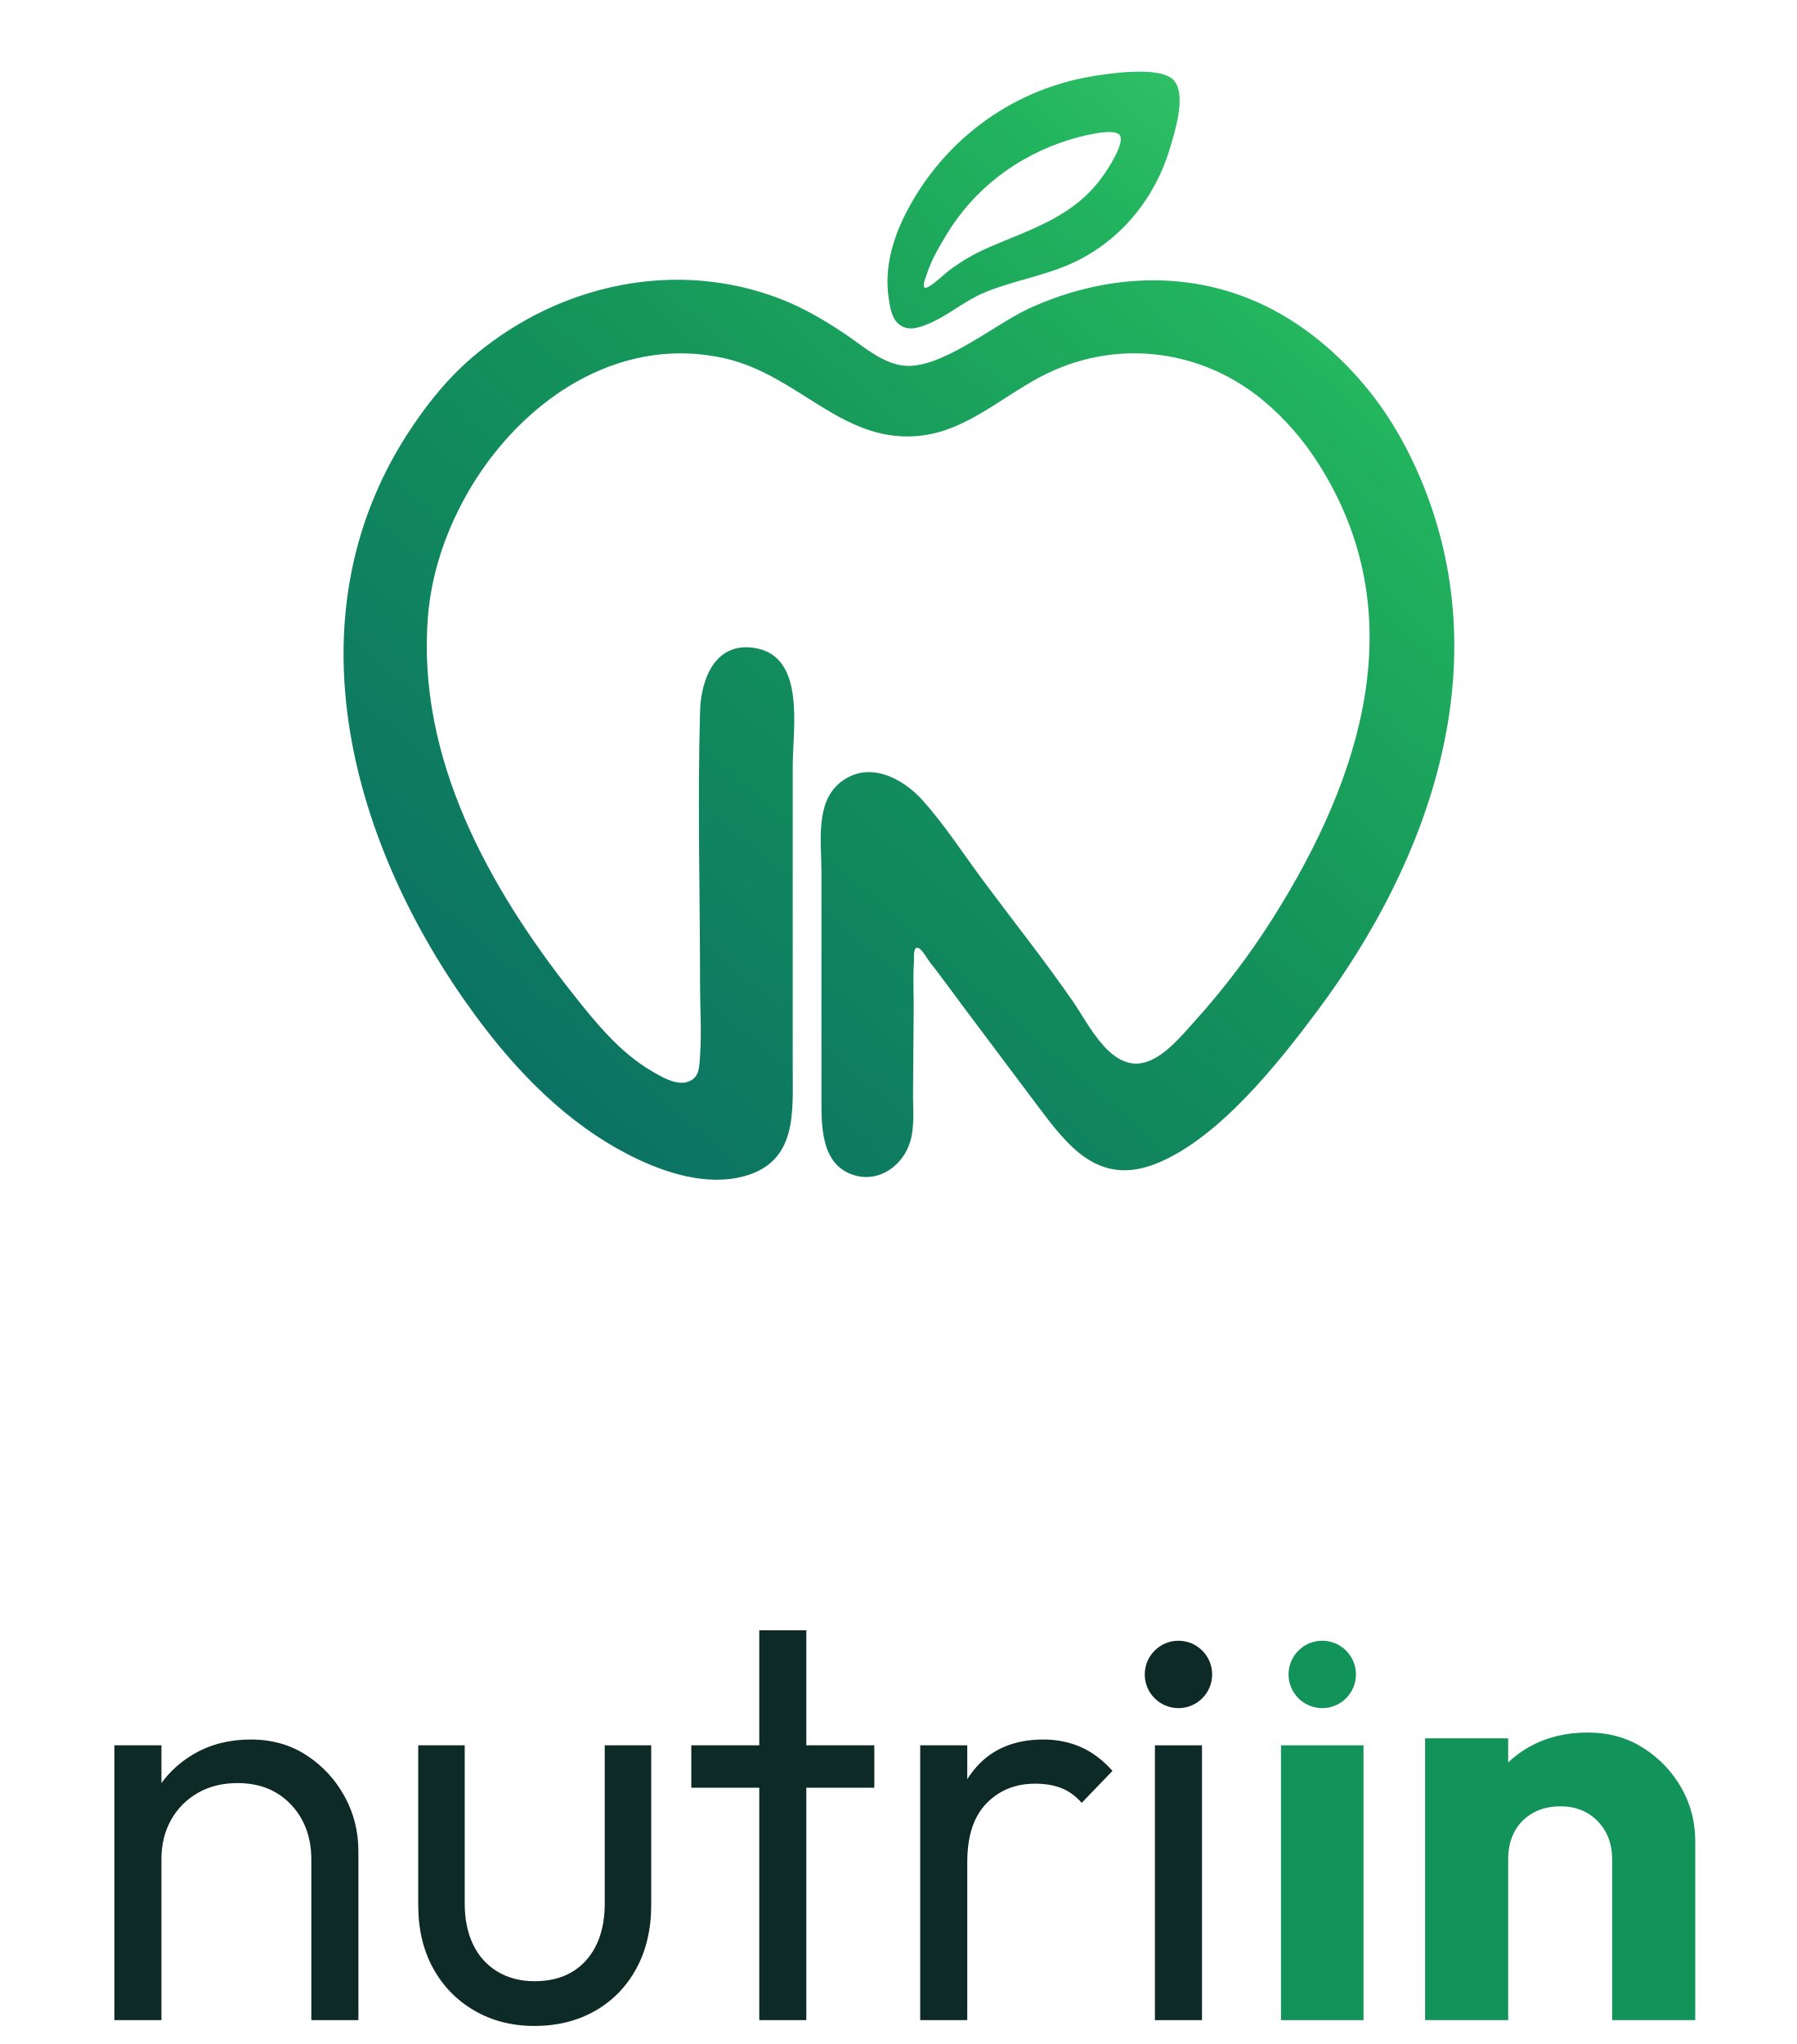
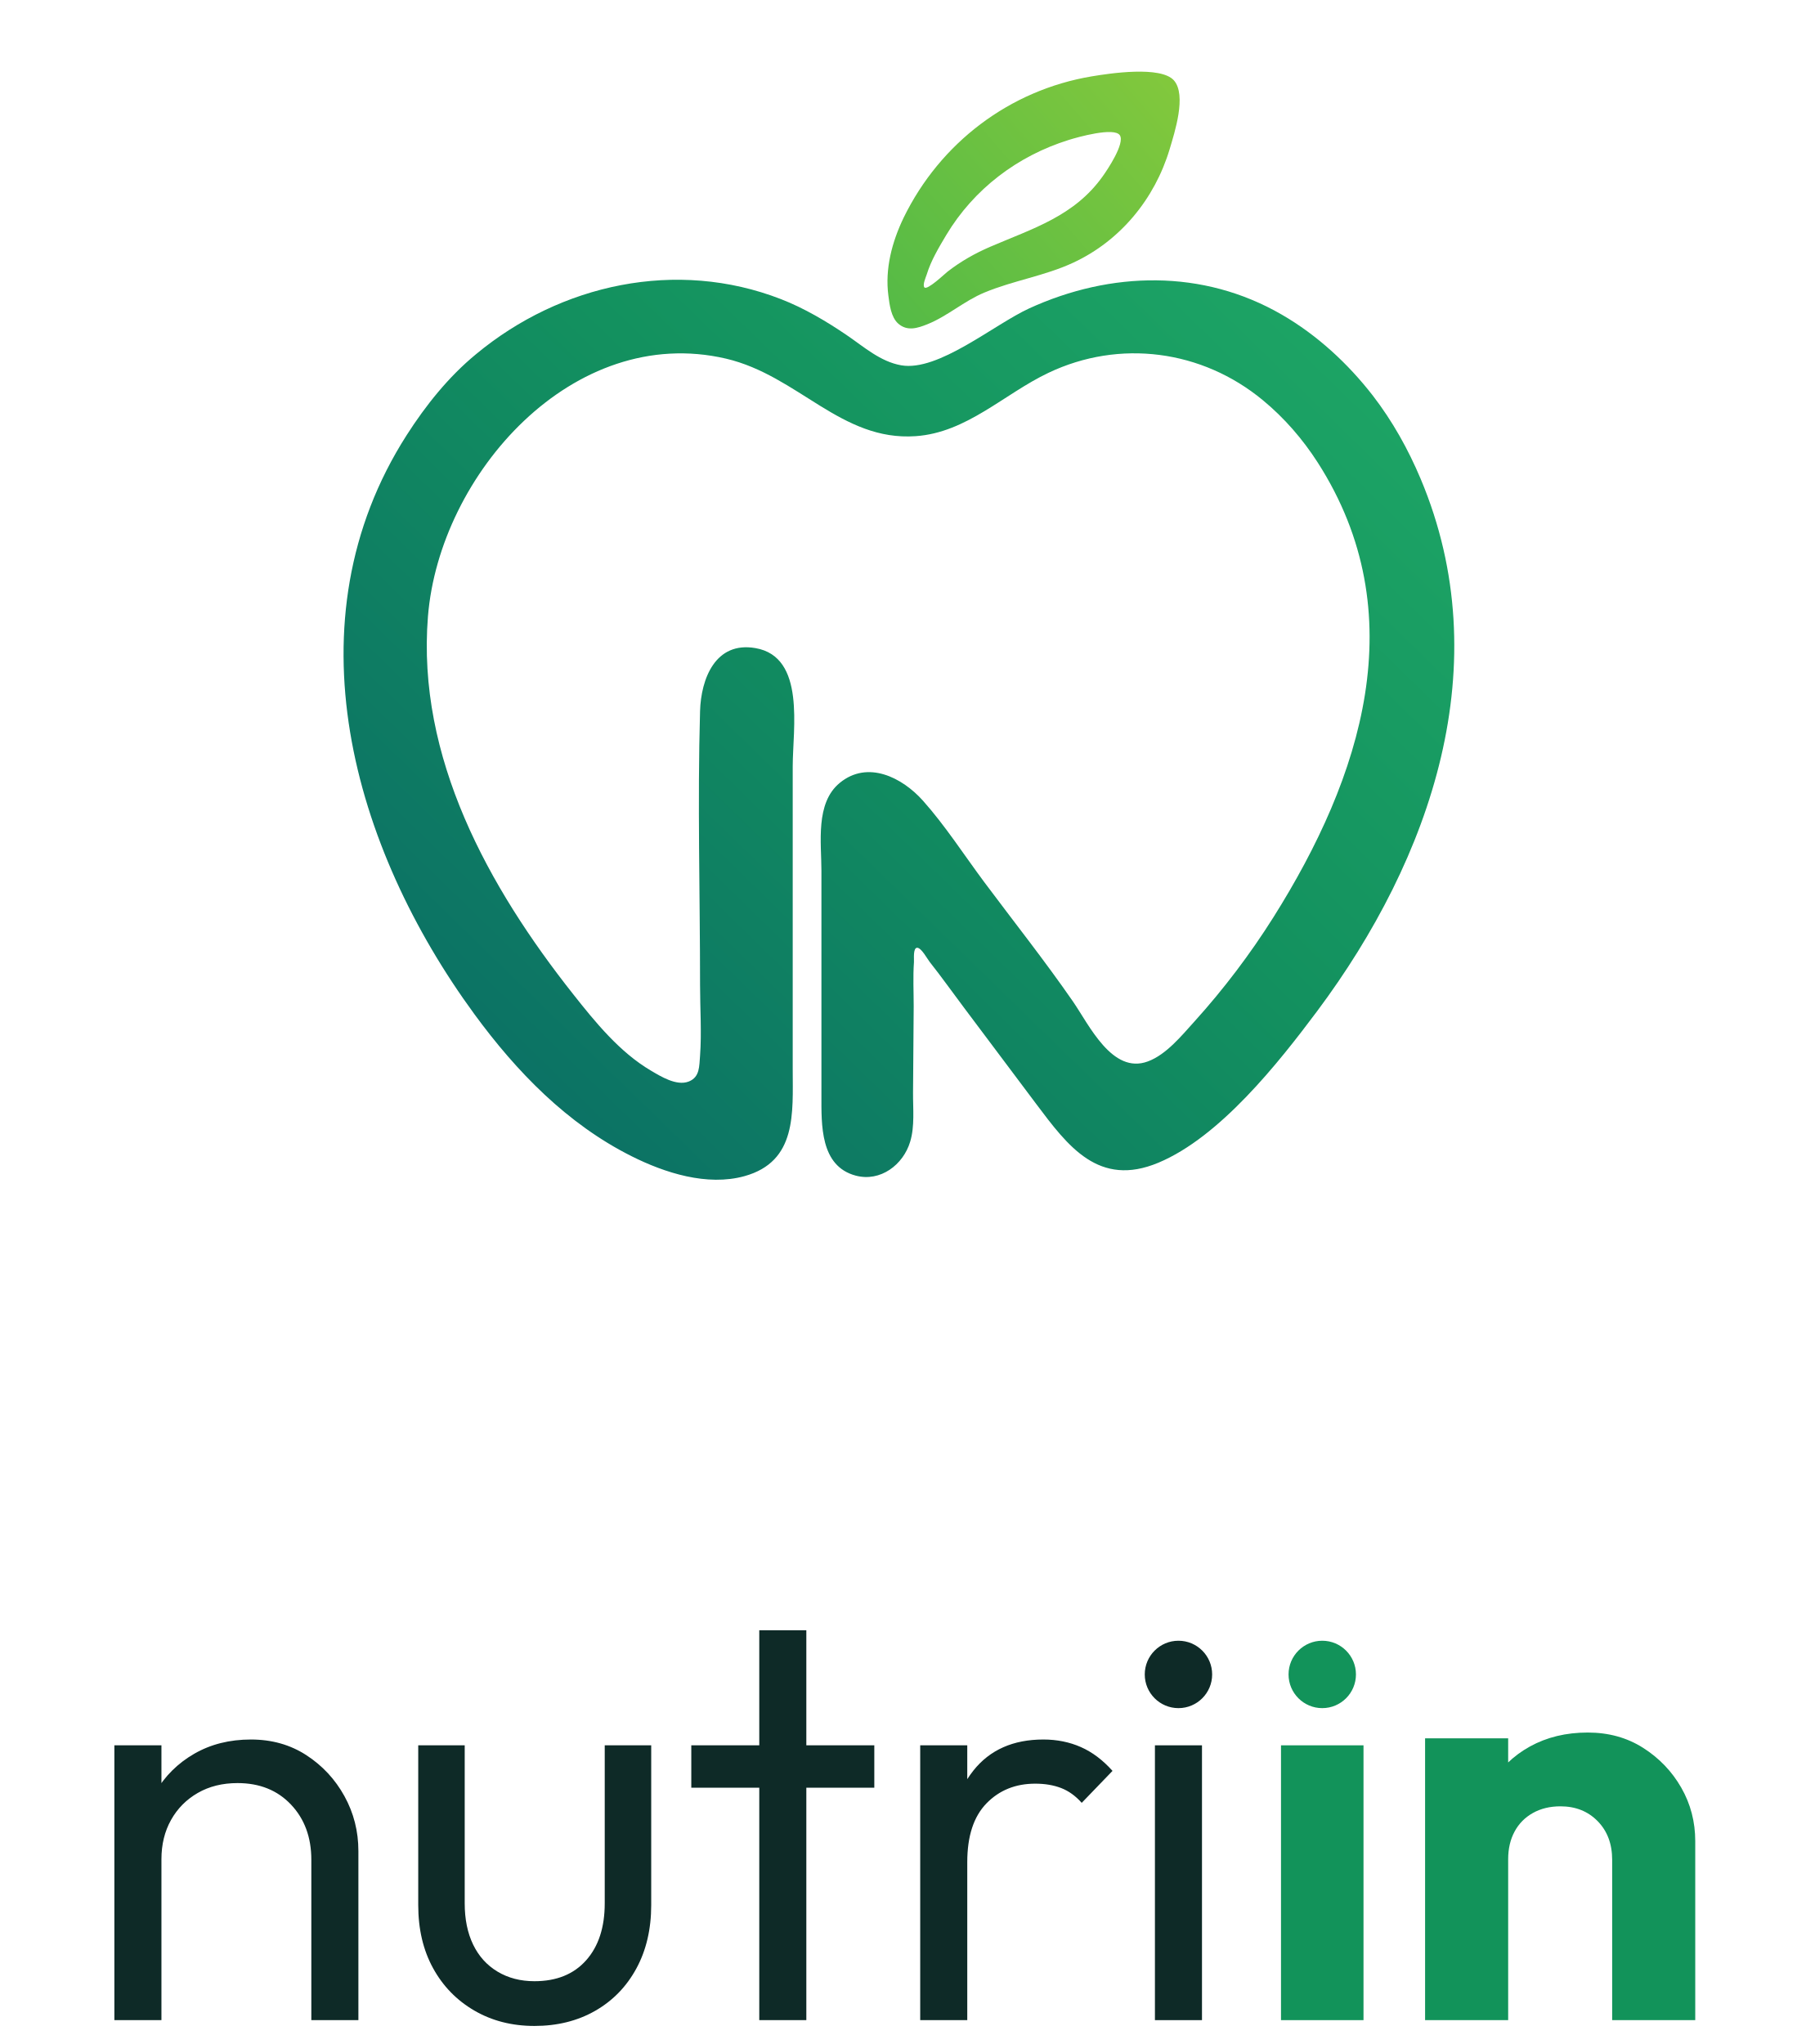
<svg xmlns="http://www.w3.org/2000/svg" viewBox="0 0 1200 1365" role="img" aria-label="Nutriin">
  <defs>
-     <linearGradient id="fs" gradientUnits="userSpaceOnUse" x1="260" y1="1040" x2="1000" y2="190">
+     <linearGradient id="fs" gradientUnits="userSpaceOnUse" x1="260" y1="1040" x2="980" y2="300">
      <stop offset="0" stop-color="#0A6B66" />
-       <stop offset=".5" stop-color="#14935A" />
-       <stop offset=".8" stop-color="#22B35E" />
-       <stop offset="1" stop-color="#3CCB6E" />
+       <stop offset=".55" stop-color="#13915F" />
+       <stop offset="1" stop-color="#1FA866" />
+     </linearGradient>
+     <linearGradient id="fl" gradientUnits="userSpaceOnUse" x1="600" y1="440" x2="900" y2="180">
+       <stop offset="0" stop-color="#4DB848" />
+       <stop offset="1" stop-color="#8CCB3A" />
    </linearGradient>
  </defs>
  <g transform="translate(62.25,-114.96) scale(0.87156)">
-     <g fill="url(#fs)" fill-rule="evenodd">
-       <path d="M293.2,403.4 C272.2,420.7 254.8,442.5 240.2,465.3 C148.8,608.1 198.7,781.4 292.1,909.0 C324.4,953.1 363.2,993.1 412.5,1017.8 C438.0,1030.6 470.4,1041.0 499.0,1033.1 C539.4,1021.9 536.0,984.6 536.0,951.1 C536.0,873.8 536.0,796.4 536.0,719.1 C536.0,690.6 546.1,635.2 507.5,628.5 C476.7,623.1 465.7,652.1 465.0,676.8 C463.0,746.6 465.0,816.9 465.0,886.8 C465.0,904.6 466.3,923.0 465.0,940.8 C464.3,948.7 465.0,957.2 456.3,960.6 C447.0,964.2 434.9,956.7 427.3,952.2 C403.5,938.2 384.7,915.1 367.8,893.7 C302.9,811.7 247.8,712.3 256.5,604.2 C265.3,495.3 367.8,379.4 484.9,406.7 C540.2,419.7 573.1,470.1 630.2,466.1 C669.4,463.4 698.0,433.7 731.9,417.6 C786.5,391.6 849.6,400.0 896.2,438.5 C912.7,452.1 926.8,468.4 938.3,486.3 C1012.7,602.3 971.8,727.6 904.3,834.8 C886.6,862.9 866.3,889.7 844.0,914.4 C834.2,925.2 822.3,940.0 808.1,945.2 C780.8,955.3 763.2,917.3 750.7,899.2 C729.1,868.0 705.4,838.1 682.7,807.7 C667.3,787.0 652.9,764.6 635.8,745.4 C620.0,727.7 593.5,714.1 572.0,731.8 C553.2,747.3 558.0,777.7 558.0,799.2 C558.0,856.6 558.0,913.9 558.0,971.2 C558.0,993.6 556.9,1025.4 584.3,1032.7 C603.2,1037.7 620.7,1024.4 626.0,1006.7 C629.6,994.9 628.1,981.2 628.2,969.0 C628.4,947.0 628.5,925.0 628.7,903.0 C628.7,891.8 628.1,880.3 628.9,869.1 C629.1,867.1 628.0,858.1 631.4,858.1 C634.7,858.2 639.2,866.8 641.0,869.0 C650.1,880.5 658.6,892.5 667.4,904.2 C685.8,928.7 704.2,953.2 722.6,977.8 C747.0,1010.3 770.5,1041.9 816.2,1022.8 C863.3,1003.1 908.0,946.6 937.9,906.6 C1025.4,789.4 1076.9,640.8 1017.2,498.9 C1007.6,476.1 995.6,454.6 980.5,435.0 C961.4,410.4 937.8,388.6 910.8,373.0 C850.2,337.9 779.7,339.6 717.2,368.2 C690.0,380.7 647.6,416.8 619.1,411.8 C603.2,409.0 590.6,397.7 577.7,388.9 C562.0,378.2 544.8,368.0 527.0,361.1 C447.0,330.0 358.0,349.5 293.2,403.4Z M828.1,193.5 C818.1,182.2 778.9,188.1 765.2,190.4 C702.3,200.9 649.0,241.3 621.0,298.7 C612.1,317.2 606.6,337.8 609.3,358.4 C610.2,365.3 611.3,375.0 616.9,379.9 C623.8,385.9 631.6,383.4 639.3,380.3 C654.5,374.2 667.4,362.5 682.8,356.1 C704.8,346.9 729.2,343.3 750.9,333.2 C787.1,316.4 813.4,284.2 824.8,246.3 C828.6,233.5 838.0,204.8 828.1,193.5Z M786.7,235.6 C790.6,241.8 777.4,261.6 773.6,266.9 C751.9,297.5 720.1,306.9 687.3,321.0 C675.5,326.1 664.9,332.1 654.7,340.0 C652.4,341.8 639.0,354.6 636.9,352.1 C635.3,350.2 638.1,344.1 638.7,342.2 C642.0,331.4 648.0,321.5 653.7,311.9 C674.9,276.6 708.4,251.3 747.6,239.1 C754.0,237.1 782.5,229.0 786.7,235.6Z" />
+     <g fill-rule="evenodd">
+       <path d="M293.2,403.4 C272.2,420.7 254.8,442.5 240.2,465.3 C148.8,608.1 198.7,781.4 292.1,909.0 C324.4,953.1 363.2,993.1 412.5,1017.8 C438.0,1030.6 470.4,1041.0 499.0,1033.1 C539.4,1021.9 536.0,984.6 536.0,951.1 C536.0,873.8 536.0,796.4 536.0,719.1 C536.0,690.6 546.1,635.2 507.5,628.5 C476.7,623.1 465.7,652.1 465.0,676.8 C463.0,746.6 465.0,816.9 465.0,886.8 C465.0,904.6 466.3,923.0 465.0,940.8 C464.3,948.7 465.0,957.2 456.3,960.6 C447.0,964.2 434.9,956.7 427.3,952.2 C403.5,938.2 384.7,915.1 367.8,893.7 C302.9,811.7 247.8,712.3 256.5,604.2 C265.3,495.3 367.8,379.4 484.9,406.7 C540.2,419.7 573.1,470.1 630.2,466.1 C669.4,463.4 698.0,433.7 731.9,417.6 C786.5,391.6 849.6,400.0 896.2,438.5 C912.7,452.1 926.8,468.4 938.3,486.3 C1012.7,602.3 971.8,727.6 904.3,834.8 C886.6,862.9 866.3,889.7 844.0,914.4 C834.2,925.2 822.3,940.0 808.1,945.2 C780.8,955.3 763.2,917.3 750.7,899.2 C729.1,868.0 705.4,838.1 682.7,807.7 C667.3,787.0 652.9,764.6 635.8,745.4 C620.0,727.7 593.5,714.1 572.0,731.8 C553.2,747.3 558.0,777.7 558.0,799.2 C558.0,856.6 558.0,913.9 558.0,971.2 C558.0,993.6 556.9,1025.4 584.3,1032.7 C603.2,1037.7 620.7,1024.4 626.0,1006.7 C629.6,994.9 628.1,981.2 628.2,969.0 C628.4,947.0 628.5,925.0 628.7,903.0 C628.7,891.8 628.1,880.3 628.9,869.1 C629.1,867.1 628.0,858.1 631.4,858.1 C634.7,858.2 639.2,866.8 641.0,869.0 C650.1,880.5 658.6,892.5 667.4,904.2 C685.8,928.7 704.2,953.2 722.6,977.8 C747.0,1010.3 770.5,1041.9 816.2,1022.8 C863.3,1003.1 908.0,946.6 937.9,906.6 C1025.4,789.4 1076.9,640.8 1017.2,498.9 C1007.6,476.1 995.6,454.6 980.5,435.0 C961.4,410.4 937.8,388.6 910.8,373.0 C850.2,337.9 779.7,339.6 717.2,368.2 C690.0,380.7 647.6,416.8 619.1,411.8 C603.2,409.0 590.6,397.7 577.7,388.9 C562.0,378.2 544.8,368.0 527.0,361.1 C447.0,330.0 358.0,349.5 293.2,403.4Z" fill="url(#fs)" />
+       <path d="M828.1,193.5 C818.1,182.2 778.9,188.1 765.2,190.4 C702.3,200.9 649.0,241.3 621.0,298.7 C612.1,317.2 606.6,337.8 609.3,358.4 C610.2,365.3 611.3,375.0 616.9,379.9 C623.8,385.9 631.6,383.4 639.3,380.3 C654.5,374.2 667.4,362.5 682.8,356.1 C704.8,346.9 729.2,343.3 750.9,333.2 C787.1,316.4 813.4,284.2 824.8,246.3 C828.6,233.5 838.0,204.8 828.1,193.5Z M786.7,235.6 C790.6,241.8 777.4,261.6 773.6,266.9 C751.9,297.5 720.1,306.9 687.3,321.0 C675.5,326.1 664.9,332.1 654.7,340.0 C652.4,341.8 639.0,354.6 636.9,352.1 C635.3,350.2 638.1,344.1 638.7,342.2 C642.0,331.4 648.0,321.5 653.7,311.9 C674.9,276.6 708.4,251.3 747.6,239.1 C754.0,237.1 782.5,229.0 786.7,235.6Z" fill="url(#fl)" />
    </g>
  </g>
  <g transform="translate(50,1349.065) scale(0.3880071)">
    <g fill="#0E2A27">
      <path d="M407 0L407 -276Q407 -334 372 -371Q337 -408 280 -408Q241 -408 211.5 -391Q182 -374 165.5 -344.5Q149 -315 149 -277L114 -296Q114 -350 138.5 -392Q163 -434 205.5 -458.5Q248 -483 303 -483Q357 -483 398.5 -456Q440 -429 464 -385.5Q488 -342 488 -291L488 0ZM68 0L68 -473L149 -473L149 0ZM791 10Q733 10 687.5 -16.5Q642 -43 616.5 -89.5Q591 -136 591 -198L591 -473L671 -473L671 -201Q671 -160 685.5 -130Q700 -100 727.5 -83.5Q755 -67 791 -67Q848 -67 880 -103Q912 -139 912 -201L912 -473L992 -473L992 -198Q992 -136 966.5 -89Q941 -42 895.5 -16Q850 10 791 10ZM1178 0L1178 -671L1259 -671L1259 0ZM1061 -400L1061 -473L1376 -473L1376 -400ZM1455 0L1455 -473L1536 -473L1536 0ZM1536 -272L1504 -286Q1504 -376 1546.5 -429.5Q1589 -483 1667 -483Q1702 -483 1731.5 -470Q1761 -457 1786 -429L1733 -374Q1717 -392 1697.5 -399.5Q1678 -407 1653 -407Q1602 -407 1569 -373Q1536 -339 1536 -272Z" />
      <g transform="translate(1791,0)">
        <path d="M68 0L68 -473L149 -473L149 0Z" />
      </g>
      <circle cx="1899.5" cy="-595" r="58" />
    </g>
    <g fill="#12935A">
      <g transform="translate(2020,0)">
        <path d="M56 0L56 -473L198 -473L198 0Z" />
      </g>
      <g transform="translate(2268,0)">
        <path d="M378 0L378 -276Q378 -317 353 -342.5Q328 -368 289 -368Q262 -368 241.5 -356.5Q221 -345 210 -324.5Q199 -304 199 -277L143 -304Q143 -361 168 -404Q193 -447 236.5 -471Q280 -495 336 -495Q390 -495 431.5 -468.5Q473 -442 497 -400Q521 -358 521 -308L521 0ZM56 0L56 -485L199 -485L199 0Z" />
      </g>
      <circle cx="2147.0" cy="-595" r="58" />
    </g>
  </g>
</svg>
